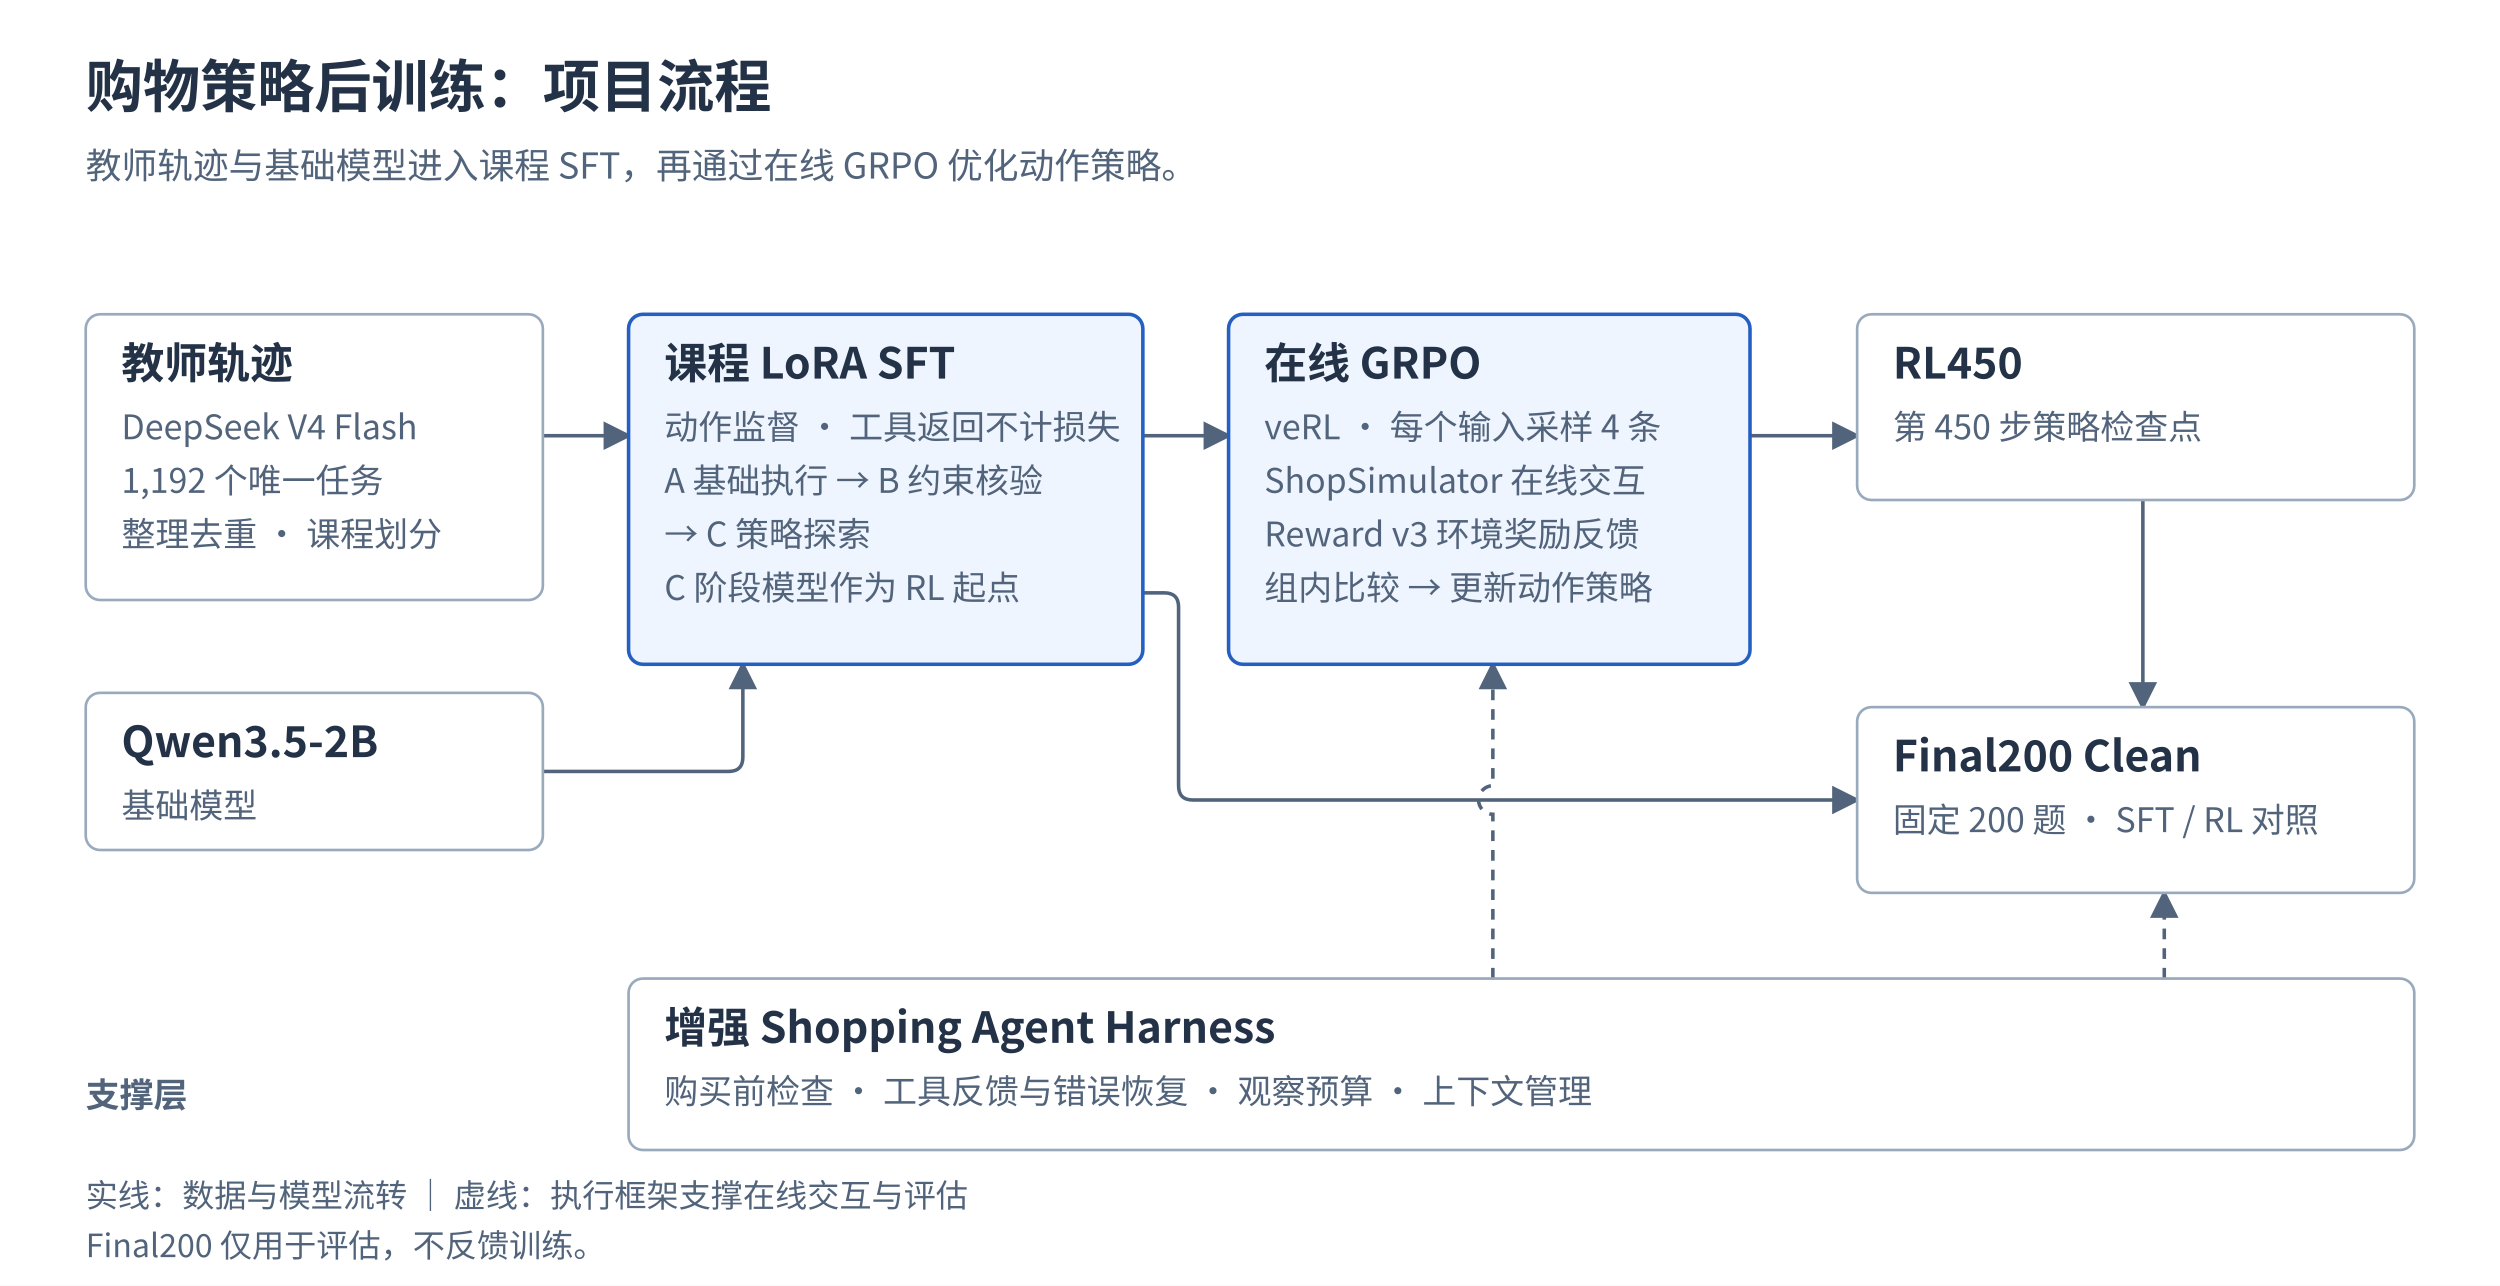
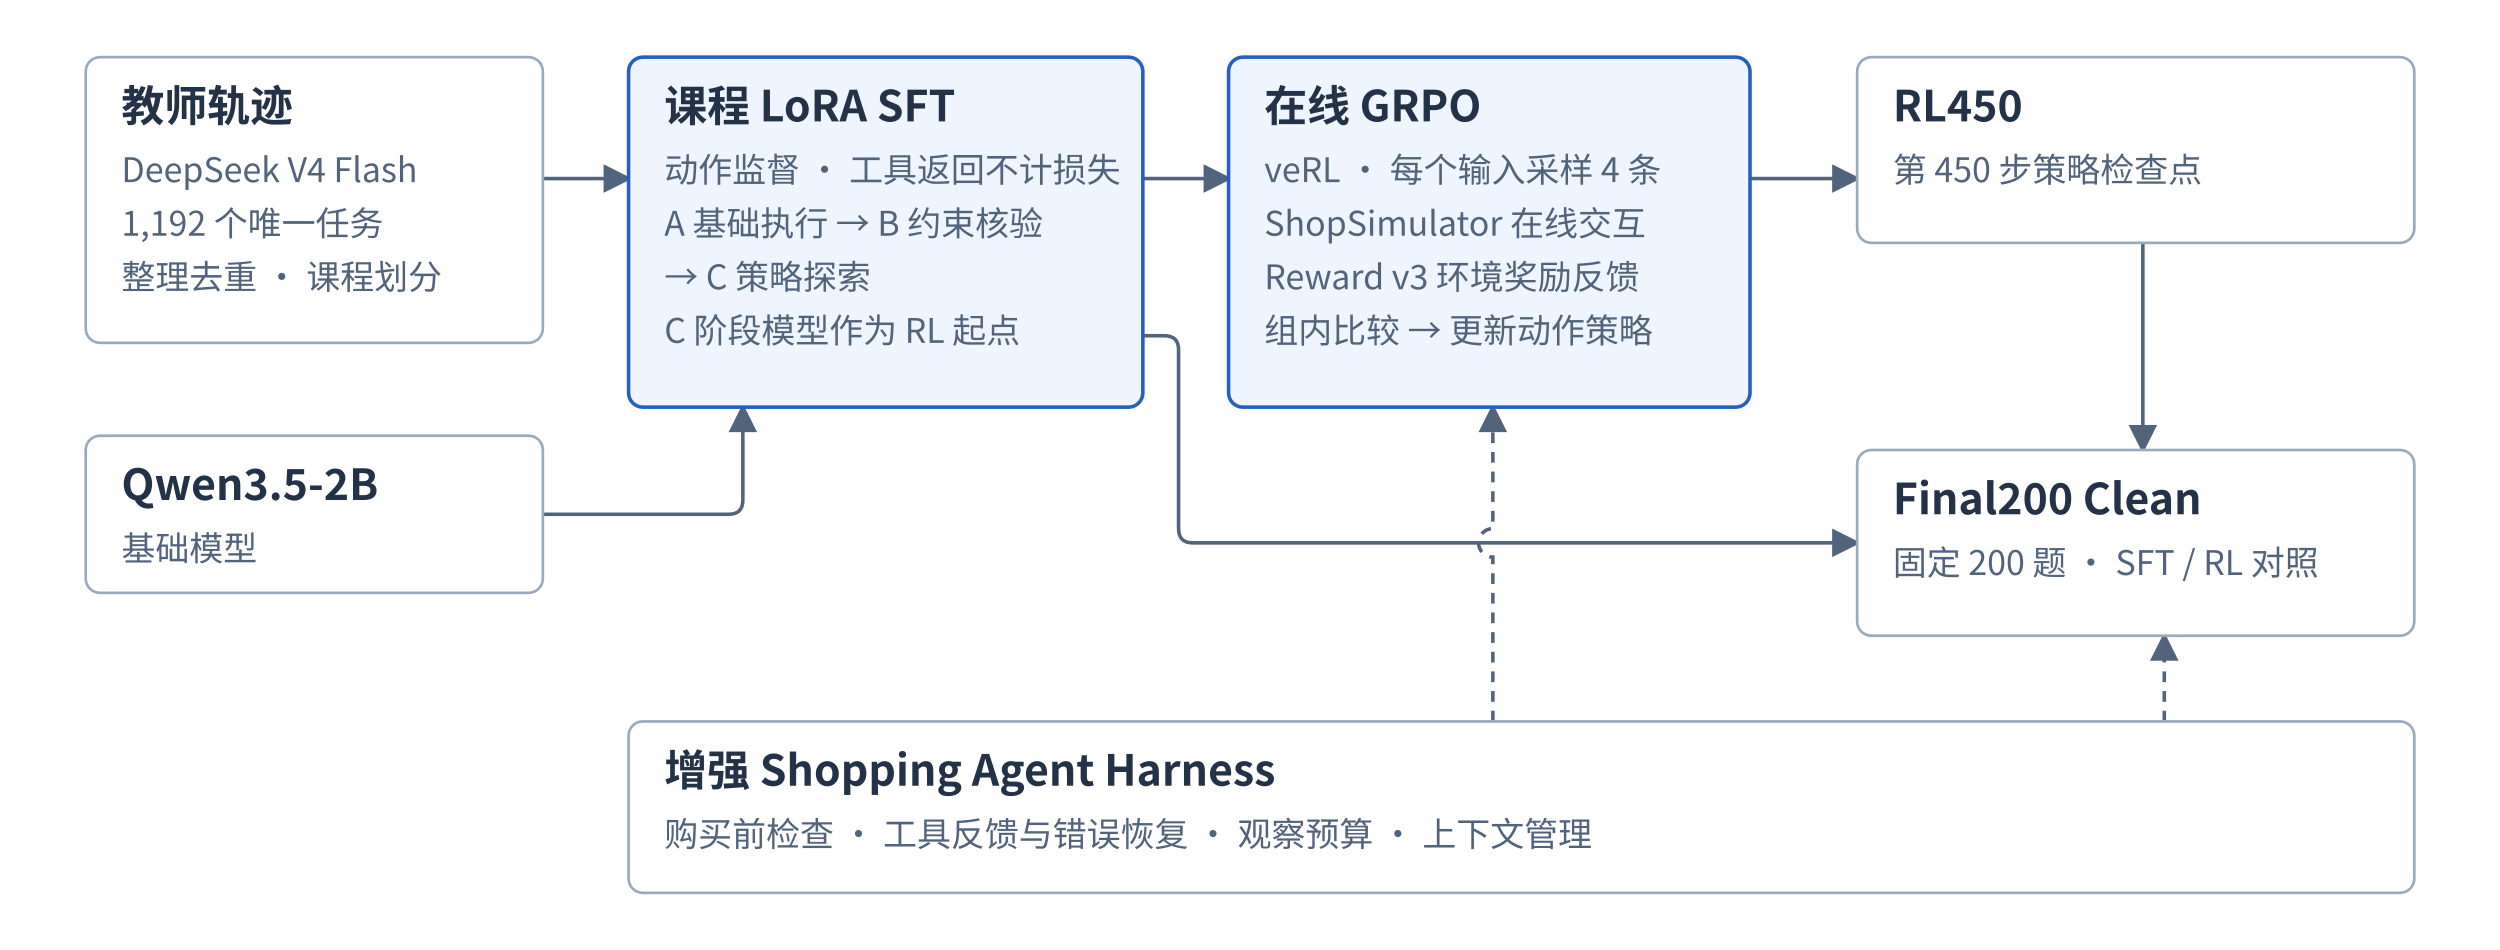
- <svg xmlns="http://www.w3.org/2000/svg" width="1400" height="720" viewBox="0 0 1400 720" role="img" aria-labelledby="project-workflow-title project-workflow-desc" id="project-workflow-root">
+ <svg xmlns="http://www.w3.org/2000/svg" width="1400" height="532" viewBox="0 0 1400 532" role="img" aria-labelledby="project-workflow-title project-workflow-desc" id="project-workflow-root">
  <defs>
    <style>#project-workflow-root { font-family: "Noto Sans CJK SC","PingFang SC","Microsoft YaHei",sans-serif; }
      #project-workflow-root .diagram-container { overflow-x:auto }
      #project-workflow-root text { font-family:"Noto Sans CJK SC","PingFang SC","Microsoft YaHei",sans-serif }</style>
    <marker id="project-workflow-arrow" markerWidth="8" markerHeight="8" refX="7" refY="4" orient="auto">
      <path d="M0 0 L8 4 L0 8 Z" fill="#52647b" />
    </marker>
  </defs>
-   <rect width="1400" height="720" fill="#ffffff" />
-   <text x="48" y="60" font-size="32" fill="#243247" font-weight="700">购物策略后训练：项目流程</text>
-   <text x="48" y="100" font-size="20" fill="#52647b" font-weight="400">教师轨迹与基础模型进入课程 SFT，再通过在线 GRPO 优化动作策略。</text>
-   <path d="M304 244 H352" fill="none" stroke="#52647b" stroke-width="2" marker-end="url(#project-workflow-arrow)" />
-   <path d="M304 432 H408 Q416 432 416 424 V372" fill="none" stroke="#52647b" stroke-width="2" marker-end="url(#project-workflow-arrow)" />
-   <path d="M640 244 H688" fill="none" stroke="#52647b" stroke-width="2" marker-end="url(#project-workflow-arrow)" />
-   <path d="M980 244 H1040" fill="none" stroke="#52647b" stroke-width="2" marker-end="url(#project-workflow-arrow)" />
-   <path d="M1200 280 V396" fill="none" stroke="#52647b" stroke-width="2" marker-end="url(#project-workflow-arrow)" />
-   <path d="M640 332 H652 Q660 332 660 340 V440 Q660 448 668 448 H1040" fill="none" stroke="#52647b" stroke-width="2" marker-end="url(#project-workflow-arrow)" />
-   <path d="M836 548 V456 a8 8 0 0 1 0 -16 V372" fill="none" stroke="#52647b" stroke-width="2" stroke-dasharray="6 5" marker-end="url(#project-workflow-arrow)" />
-   <path d="M1212 548 V500" fill="none" stroke="#52647b" stroke-width="2" stroke-dasharray="6 5" marker-end="url(#project-workflow-arrow)" />
-   <g data-node="true">
-     <rect x="48" y="176" width="256" height="160" rx="8" fill="#ffffff" stroke="#9aaabd" stroke-width="1.5" />
-     <text x="68" y="212" font-size="24" fill="#243247" font-weight="600">教师轨迹</text>
-     <text x="68" y="246" font-size="19" fill="#52647b" font-weight="400">DeepSeek V4 Flash</text>
-     <text x="68" y="276" font-size="19" fill="#52647b" font-weight="400">1,192 个唯一任务</text>
-     <text x="68" y="306" font-size="19" fill="#52647b" font-weight="400">整理去重 · 课程划分</text>
+   <rect width="1400" height="532" fill="#ffffff" />
+   <g transform="translate(0 -144)">
+     <path d="M304 244 H352" fill="none" stroke="#52647b" stroke-width="2" marker-end="url(#project-workflow-arrow)" />
+     <path d="M304 432 H408 Q416 432 416 424 V372" fill="none" stroke="#52647b" stroke-width="2" marker-end="url(#project-workflow-arrow)" />
+     <path d="M640 244 H688" fill="none" stroke="#52647b" stroke-width="2" marker-end="url(#project-workflow-arrow)" />
+     <path d="M980 244 H1040" fill="none" stroke="#52647b" stroke-width="2" marker-end="url(#project-workflow-arrow)" />
+     <path d="M1200 280 V396" fill="none" stroke="#52647b" stroke-width="2" marker-end="url(#project-workflow-arrow)" />
+     <path d="M640 332 H652 Q660 332 660 340 V440 Q660 448 668 448 H1040" fill="none" stroke="#52647b" stroke-width="2" marker-end="url(#project-workflow-arrow)" />
+     <path d="M836 548 V456 a8 8 0 0 1 0 -16 V372" fill="none" stroke="#52647b" stroke-width="2" stroke-dasharray="6 5" marker-end="url(#project-workflow-arrow)" />
+     <path d="M1212 548 V500" fill="none" stroke="#52647b" stroke-width="2" stroke-dasharray="6 5" marker-end="url(#project-workflow-arrow)" />
+     <g data-node="true">
+       <rect x="48" y="176" width="256" height="160" rx="8" fill="#ffffff" stroke="#9aaabd" stroke-width="1.5" />
+       <text x="68" y="212" font-size="24" fill="#243247" font-weight="600">教师轨迹</text>
+       <text x="68" y="246" font-size="19" fill="#52647b" font-weight="400">DeepSeek V4 Flash</text>
+       <text x="68" y="276" font-size="19" fill="#52647b" font-weight="400">1,192 个唯一任务</text>
+       <text x="68" y="306" font-size="19" fill="#52647b" font-weight="400">整理去重 · 课程划分</text>
+     </g>
+     <g data-node="true">
+       <rect x="48" y="388" width="256" height="88" rx="8" fill="#ffffff" stroke="#9aaabd" stroke-width="1.5" />
+       <text x="68" y="424" font-size="24" fill="#243247" font-weight="600">Qwen3.5-2B</text>
+       <text x="68" y="458" font-size="19" fill="#52647b" font-weight="400">基础模型</text>
+     </g>
+     <g data-node="true">
+       <rect x="352" y="176" width="288" height="196" rx="8" fill="#eef5ff" stroke="#245fc1" stroke-width="2" />
+       <text x="372" y="212" font-size="24" fill="#243247" font-weight="600">课程 LoRA SFT</text>
+       <text x="372" y="246" font-size="19" fill="#52647b" font-weight="400">动作监督 · 工具返回不计损失</text>
+       <text x="372" y="276" font-size="19" fill="#52647b" font-weight="400">A 基础执行 → B 约束核验</text>
+       <text x="372" y="306" font-size="19" fill="#52647b" font-weight="400">→ C 策略探索</text>
+       <text x="372" y="336" font-size="19" fill="#52647b" font-weight="400">C 阶段模型作为 RL 起点</text>
+     </g>
+     <g data-node="true">
+       <rect x="688" y="176" width="292" height="196" rx="8" fill="#eef5ff" stroke="#245fc1" stroke-width="2" />
+       <text x="708" y="212" font-size="24" fill="#243247" font-weight="600">在线 GRPO</text>
+       <text x="708" y="246" font-size="19" fill="#52647b" font-weight="400">veRL · 每个输入采样 4 条</text>
+       <text x="708" y="276" font-size="19" fill="#52647b" font-weight="400">ShopSimulator 在线交互</text>
+       <text x="708" y="306" font-size="19" fill="#52647b" font-weight="400">Reward v3 环境奖励反馈</text>
+       <text x="708" y="336" font-size="19" fill="#52647b" font-weight="400">组内比较 → 更新动作策略</text>
+     </g>
+     <g data-node="true">
+       <rect x="1040" y="176" width="312" height="104" rx="8" fill="#ffffff" stroke="#9aaabd" stroke-width="1.5" />
+       <text x="1060" y="212" font-size="24" fill="#243247" font-weight="600">RL450</text>
+       <text x="1060" y="246" font-size="19" fill="#52647b" font-weight="400">第 450 步策略检查点</text>
+     </g>
+     <g data-node="true">
+       <rect x="1040" y="396" width="312" height="104" rx="8" fill="#ffffff" stroke="#9aaabd" stroke-width="1.5" />
+       <text x="1060" y="432" font-size="24" fill="#243247" font-weight="600">Final200 Clean</text>
+       <text x="1060" y="466" font-size="19" fill="#52647b" font-weight="400">固定 200 题 · SFT / RL 对照</text>
+     </g>
+     <g data-node="true">
+       <rect x="352" y="548" width="1000" height="96" rx="8" fill="#ffffff" stroke="#9aaabd" stroke-width="1.5" />
+       <text x="372" y="584" font-size="24" fill="#243247" font-weight="600">增强 Shopping Agent Harness</text>
+       <text x="372" y="618" font-size="19" fill="#52647b" font-weight="400">购买前检查 · 工具反馈与错误恢复 · 观察预算 · 上下文管理</text>
+     </g>
  </g>
-   <g data-node="true">
-     <rect x="48" y="388" width="256" height="88" rx="8" fill="#ffffff" stroke="#9aaabd" stroke-width="1.5" />
-     <text x="68" y="424" font-size="24" fill="#243247" font-weight="600">Qwen3.5-2B</text>
-     <text x="68" y="458" font-size="19" fill="#52647b" font-weight="400">基础模型</text>
-   </g>
-   <g data-node="true">
-     <rect x="352" y="176" width="288" height="196" rx="8" fill="#eef5ff" stroke="#245fc1" stroke-width="2" />
-     <text x="372" y="212" font-size="24" fill="#243247" font-weight="600">课程 LoRA SFT</text>
-     <text x="372" y="246" font-size="19" fill="#52647b" font-weight="400">动作监督 · 工具返回不计损失</text>
-     <text x="372" y="276" font-size="19" fill="#52647b" font-weight="400">A 基础执行 → B 约束核验</text>
-     <text x="372" y="306" font-size="19" fill="#52647b" font-weight="400">→ C 策略探索</text>
-     <text x="372" y="336" font-size="19" fill="#52647b" font-weight="400">C 阶段模型作为 RL 起点</text>
-   </g>
-   <g data-node="true">
-     <rect x="688" y="176" width="292" height="196" rx="8" fill="#eef5ff" stroke="#245fc1" stroke-width="2" />
-     <text x="708" y="212" font-size="24" fill="#243247" font-weight="600">在线 GRPO</text>
-     <text x="708" y="246" font-size="19" fill="#52647b" font-weight="400">veRL · 每个输入采样 4 条</text>
-     <text x="708" y="276" font-size="19" fill="#52647b" font-weight="400">ShopSimulator 在线交互</text>
-     <text x="708" y="306" font-size="19" fill="#52647b" font-weight="400">Reward v3 环境奖励反馈</text>
-     <text x="708" y="336" font-size="19" fill="#52647b" font-weight="400">组内比较 → 更新动作策略</text>
-   </g>
-   <g data-node="true">
-     <rect x="1040" y="176" width="312" height="104" rx="8" fill="#ffffff" stroke="#9aaabd" stroke-width="1.5" />
-     <text x="1060" y="212" font-size="24" fill="#243247" font-weight="600">RL450</text>
-     <text x="1060" y="246" font-size="19" fill="#52647b" font-weight="400">第 450 步策略检查点</text>
-   </g>
-   <g data-node="true">
-     <rect x="1040" y="396" width="312" height="104" rx="8" fill="#ffffff" stroke="#9aaabd" stroke-width="1.5" />
-     <text x="1060" y="432" font-size="24" fill="#243247" font-weight="600">Final200 Clean</text>
-     <text x="1060" y="466" font-size="19" fill="#52647b" font-weight="400">固定 200 题 · SFT / RL 对照</text>
-   </g>
-   <g data-node="true">
-     <rect x="352" y="548" width="1000" height="96" rx="8" fill="#ffffff" stroke="#9aaabd" stroke-width="1.5" />
-     <text x="372" y="584" font-size="24" fill="#243247" font-weight="600">增强 Shopping Agent Harness</text>
-     <text x="372" y="618" font-size="19" fill="#52647b" font-weight="400">购买前检查 · 工具反馈与错误恢复 · 观察预算 · 上下文管理</text>
-   </g>
-   <text x="48" y="620" font-size="19" fill="#52647b" font-weight="600">支撑层</text>
-   <text x="48" y="676" font-size="18" fill="#52647b" font-weight="400">实线：数据与模型流转  ｜  虚线：执行框架支撑在线交互与评估</text>
-   <text x="48" y="704" font-size="18" fill="#52647b" font-weight="400">Final200 仅用于评估，不反馈训练。</text>
</svg>
